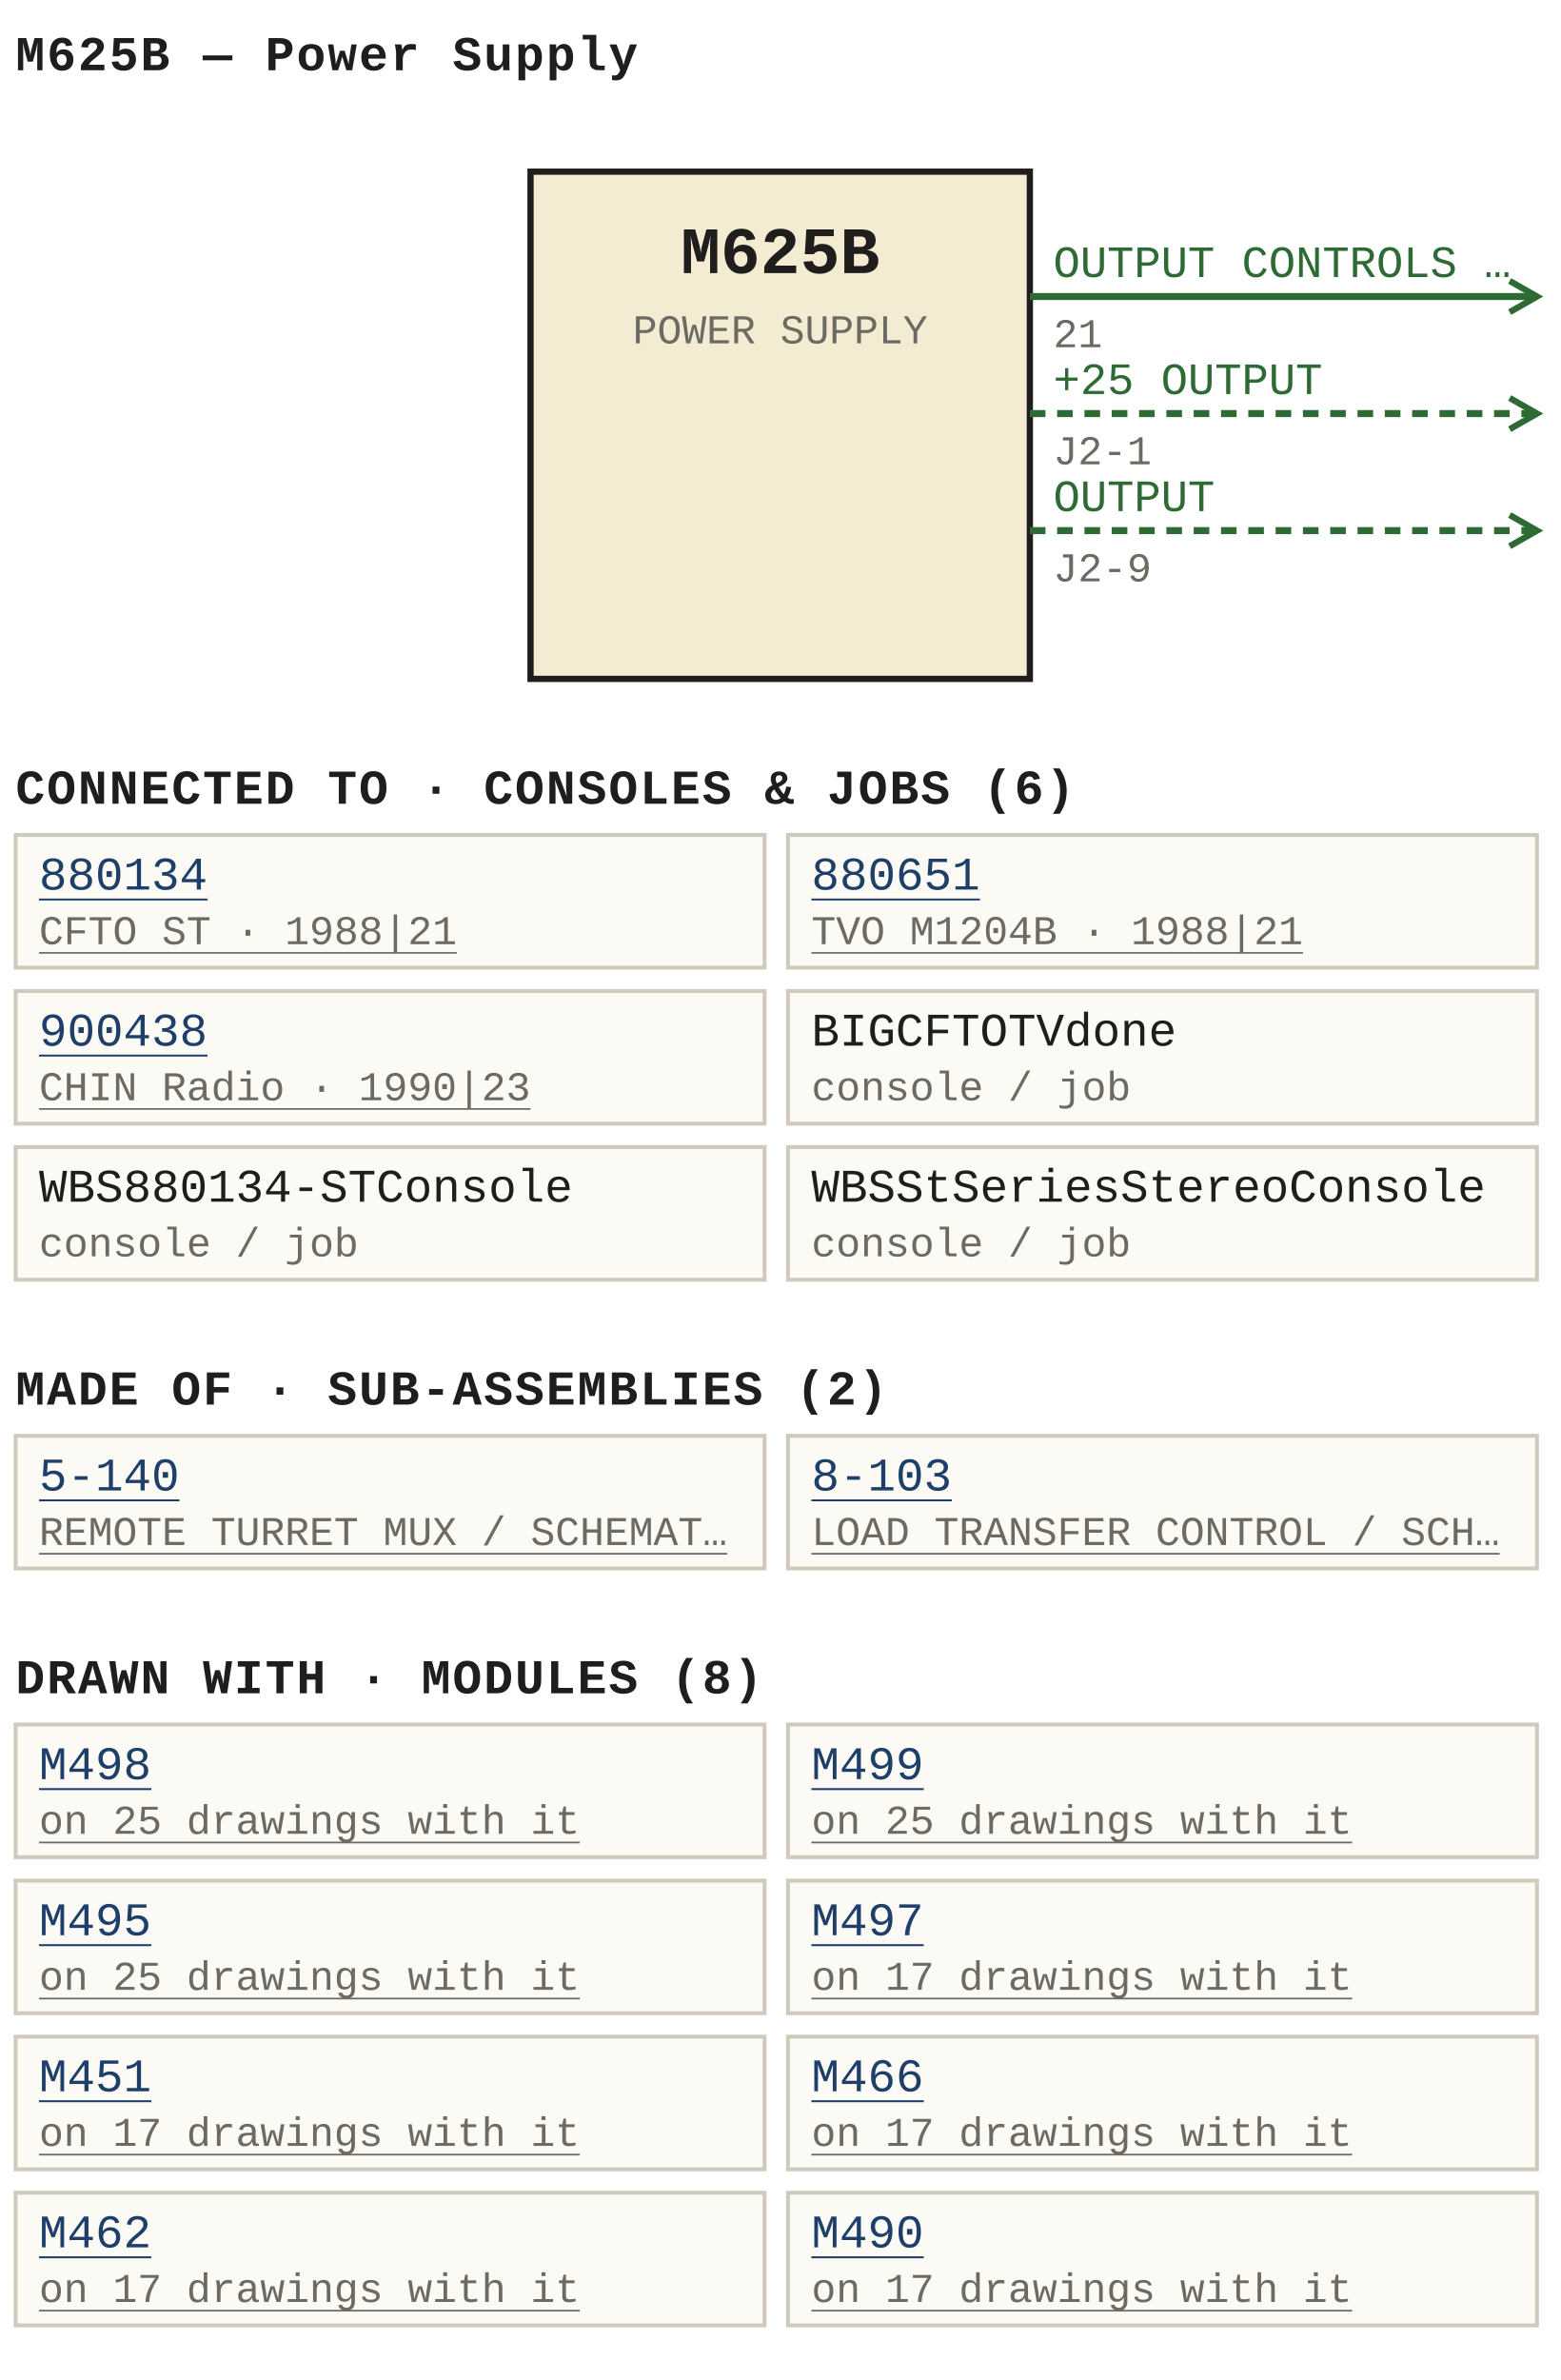
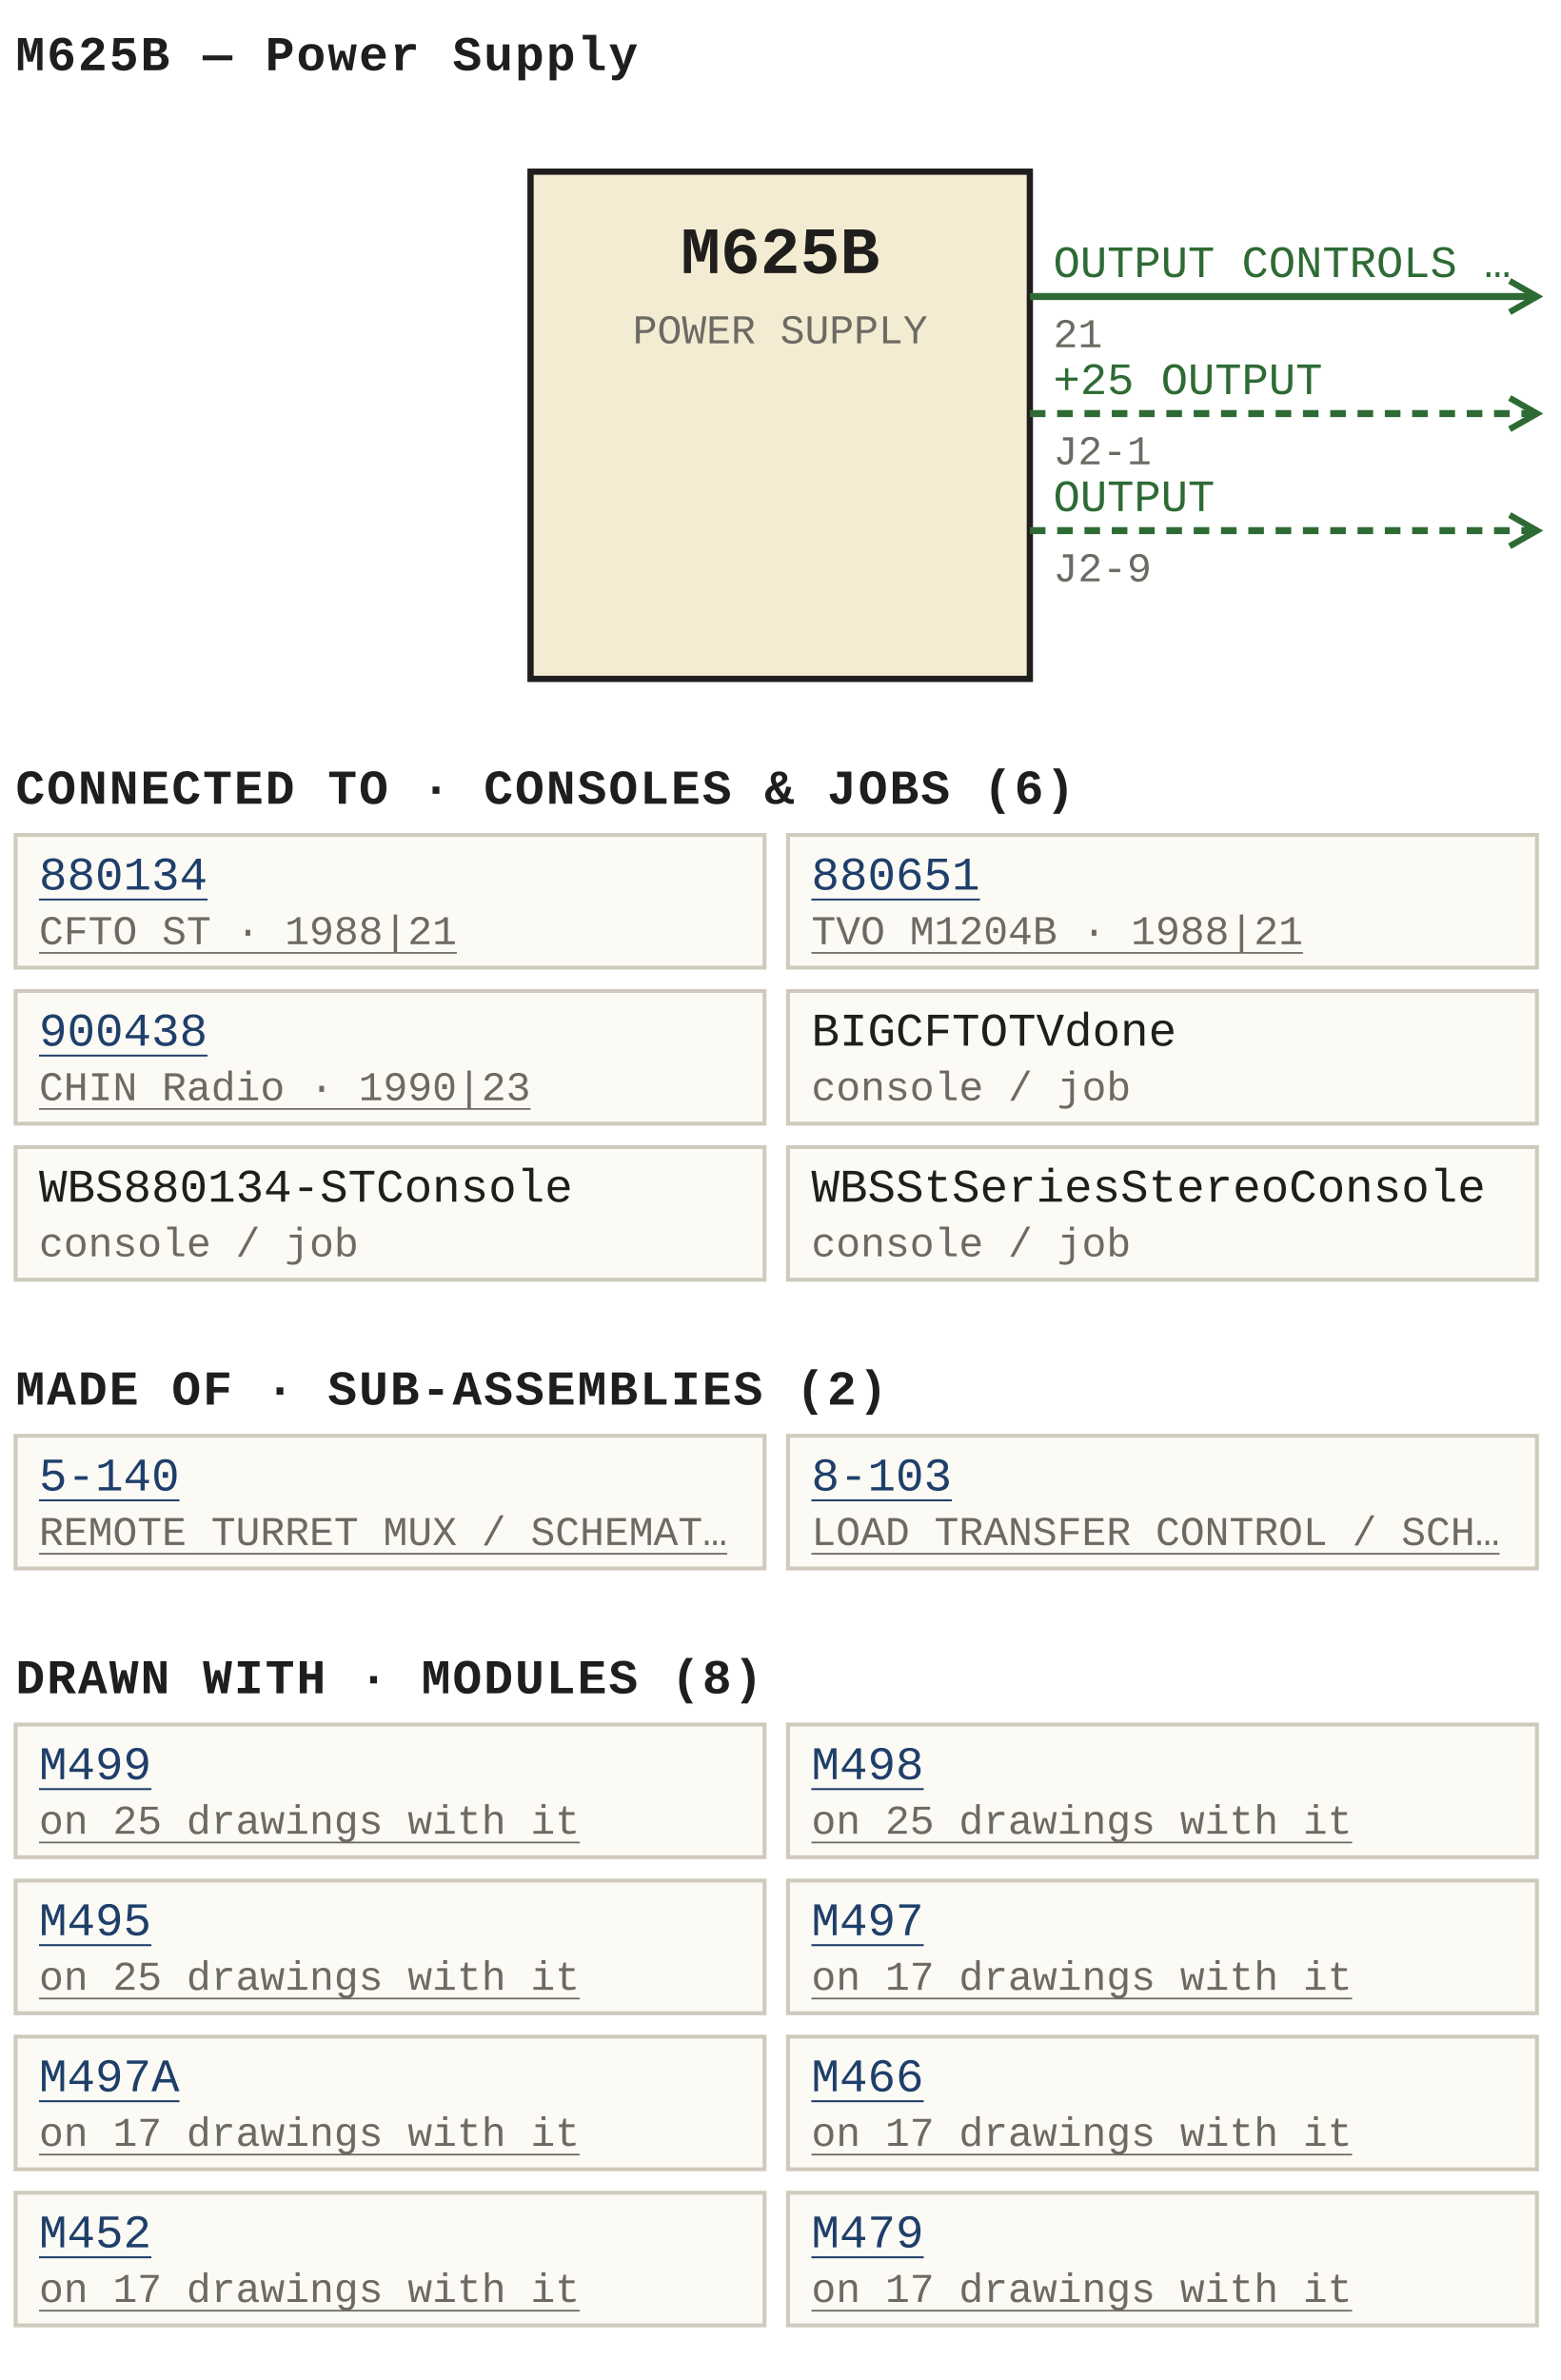
<svg xmlns="http://www.w3.org/2000/svg" class="wp" viewBox="0 0 400 610" width="400" height="610" role="img" aria-label="M625B connections" style="width:100%;max-width:500px;height:auto;background:#fbfaf4">
  <style>.wp text{font-family:"Courier Prime","Courier New",Courier,monospace;fill:#1f1e1c;font-size:12px} .wp .f{fill:#6d6a63;font-size:10.5px} .wp .h{font-size:12.5px;font-weight:700;letter-spacing:.04em} .wp .b{font-size:17px;font-weight:700} .wp a text{fill:#1f3f6b;text-decoration:underline} .wp a:hover rect{fill:#efe9d2}</style>
  <text x="4" y="18" class="h">M625B — Power Supply</text>
  <rect x="136" y="44" width="128" height="130" fill="#f4ecd2" stroke="#1f1e1c" stroke-width="1.6" />
  <text x="200.0" y="70" class="b" text-anchor="middle">M625B</text>
  <text x="200.0" y="88" class="f" text-anchor="middle">POWER SUPPLY</text>
  <line x1="264" y1="76" x2="394" y2="76" stroke="#2e6b34" stroke-width="1.8" />
  <path d="M387,72 L394,76 L387,80" fill="none" stroke="#2e6b34" stroke-width="1.6" />
  <text x="270" y="71" text-anchor="start" style="font-size:11.5px;fill:#2e6b34">OUTPUT CONTROLS …</text>
  <text x="270" y="89" text-anchor="start" class="f">21</text>
  <line x1="264" y1="106" x2="394" y2="106" stroke="#2e6b34" stroke-width="1.8" stroke-dasharray="4 3" />
  <path d="M387,102 L394,106 L387,110" fill="none" stroke="#2e6b34" stroke-width="1.6" />
  <text x="270" y="101" text-anchor="start" style="font-size:11.5px;fill:#2e6b34">+25 OUTPUT</text>
  <text x="270" y="119" text-anchor="start" class="f">J2-1</text>
  <line x1="264" y1="136" x2="394" y2="136" stroke="#2e6b34" stroke-width="1.8" stroke-dasharray="4 3" />
  <path d="M387,132 L394,136 L387,140" fill="none" stroke="#2e6b34" stroke-width="1.6" />
  <text x="270" y="131" text-anchor="start" style="font-size:11.5px;fill:#2e6b34">OUTPUT</text>
  <text x="270" y="149" text-anchor="start" class="f">J2-9</text>
  <text x="4" y="206" class="h">CONNECTED TO · CONSOLES &amp; JOBS (6)</text>
  <a href="../../PAGES/Job-880134.html">
    <rect x="4" y="214" width="192" height="34" fill="#fbfaf4" stroke="#cfcabc" />
    <text x="10" y="228">880134</text>
    <text x="10" y="242" class="f">CFTO ST · 1988|21</text>
  </a>
  <a href="../../PAGES/Job-880651.html">
    <rect x="202" y="214" width="192" height="34" fill="#fbfaf4" stroke="#cfcabc" />
    <text x="208" y="228">880651</text>
    <text x="208" y="242" class="f">TVO M1204B · 1988|21</text>
  </a>
  <a href="../../PAGES/Job-900438.html">
    <rect x="4" y="254" width="192" height="34" fill="#fbfaf4" stroke="#cfcabc" />
    <text x="10" y="268">900438</text>
    <text x="10" y="282" class="f">CHIN Radio · 1990|23</text>
  </a>
  <rect x="202" y="254" width="192" height="34" fill="#fbfaf4" stroke="#cfcabc" />
  <text x="208" y="268">BIGCFTOTVdone</text>
  <text x="208" y="282" class="f">console / job</text>
  <rect x="4" y="294" width="192" height="34" fill="#fbfaf4" stroke="#cfcabc" />
  <text x="10" y="308">WBS880134-STConsole</text>
  <text x="10" y="322" class="f">console / job</text>
  <rect x="202" y="294" width="192" height="34" fill="#fbfaf4" stroke="#cfcabc" />
  <text x="208" y="308">WBSStSeriesStereoConsole</text>
  <text x="208" y="322" class="f">console / job</text>
  <text x="4" y="360" class="h">MADE OF · SUB-ASSEMBLIES (2)</text>
  <a href="../../PAGES/Register-Sub-assemblies-n-nnn.html#5-140">
    <rect x="4" y="368" width="192" height="34" fill="#fbfaf4" stroke="#cfcabc" />
    <text x="10" y="382">5-140</text>
    <text x="10" y="396" class="f">REMOTE TURRET MUX / SCHEMAT…</text>
  </a>
  <a href="../../PAGES/Register-Sub-assemblies-n-nnn.html#8-103">
    <rect x="202" y="368" width="192" height="34" fill="#fbfaf4" stroke="#cfcabc" />
    <text x="208" y="382">8-103</text>
    <text x="208" y="396" class="f">LOAD TRANSFER CONTROL / SCH…</text>
  </a>
  <text x="4" y="434" class="h">DRAWN WITH · MODULES (8)</text>
-   <a href="../../PAGES/M498.html">
+   <a href="../../PAGES/M499.html">
    <rect x="4" y="442" width="192" height="34" fill="#fbfaf4" stroke="#cfcabc" />
-     <text x="10" y="456">M498</text>
+     <text x="10" y="456">M499</text>
    <text x="10" y="470" class="f">on 25 drawings with it</text>
  </a>
-   <a href="../../PAGES/M499.html">
+   <a href="../../PAGES/M498.html">
    <rect x="202" y="442" width="192" height="34" fill="#fbfaf4" stroke="#cfcabc" />
-     <text x="208" y="456">M499</text>
+     <text x="208" y="456">M498</text>
    <text x="208" y="470" class="f">on 25 drawings with it</text>
  </a>
  <a href="../../PAGES/M495.html">
    <rect x="4" y="482" width="192" height="34" fill="#fbfaf4" stroke="#cfcabc" />
    <text x="10" y="496">M495</text>
    <text x="10" y="510" class="f">on 25 drawings with it</text>
  </a>
  <a href="../../PAGES/M497.html">
    <rect x="202" y="482" width="192" height="34" fill="#fbfaf4" stroke="#cfcabc" />
    <text x="208" y="496">M497</text>
    <text x="208" y="510" class="f">on 17 drawings with it</text>
  </a>
-   <a href="../../PAGES/M451.html">
+   <a href="../../PAGES/M497A.html">
    <rect x="4" y="522" width="192" height="34" fill="#fbfaf4" stroke="#cfcabc" />
-     <text x="10" y="536">M451</text>
+     <text x="10" y="536">M497A</text>
    <text x="10" y="550" class="f">on 17 drawings with it</text>
  </a>
  <a href="../../PAGES/M466.html">
    <rect x="202" y="522" width="192" height="34" fill="#fbfaf4" stroke="#cfcabc" />
    <text x="208" y="536">M466</text>
    <text x="208" y="550" class="f">on 17 drawings with it</text>
  </a>
-   <a href="../../PAGES/M462.html">
+   <a href="../../PAGES/M452.html">
    <rect x="4" y="562" width="192" height="34" fill="#fbfaf4" stroke="#cfcabc" />
-     <text x="10" y="576">M462</text>
+     <text x="10" y="576">M452</text>
    <text x="10" y="590" class="f">on 17 drawings with it</text>
  </a>
-   <a href="../../PAGES/M490.html">
+   <a href="../../PAGES/M479.html">
    <rect x="202" y="562" width="192" height="34" fill="#fbfaf4" stroke="#cfcabc" />
-     <text x="208" y="576">M490</text>
+     <text x="208" y="576">M479</text>
    <text x="208" y="590" class="f">on 17 drawings with it</text>
  </a>
</svg>
